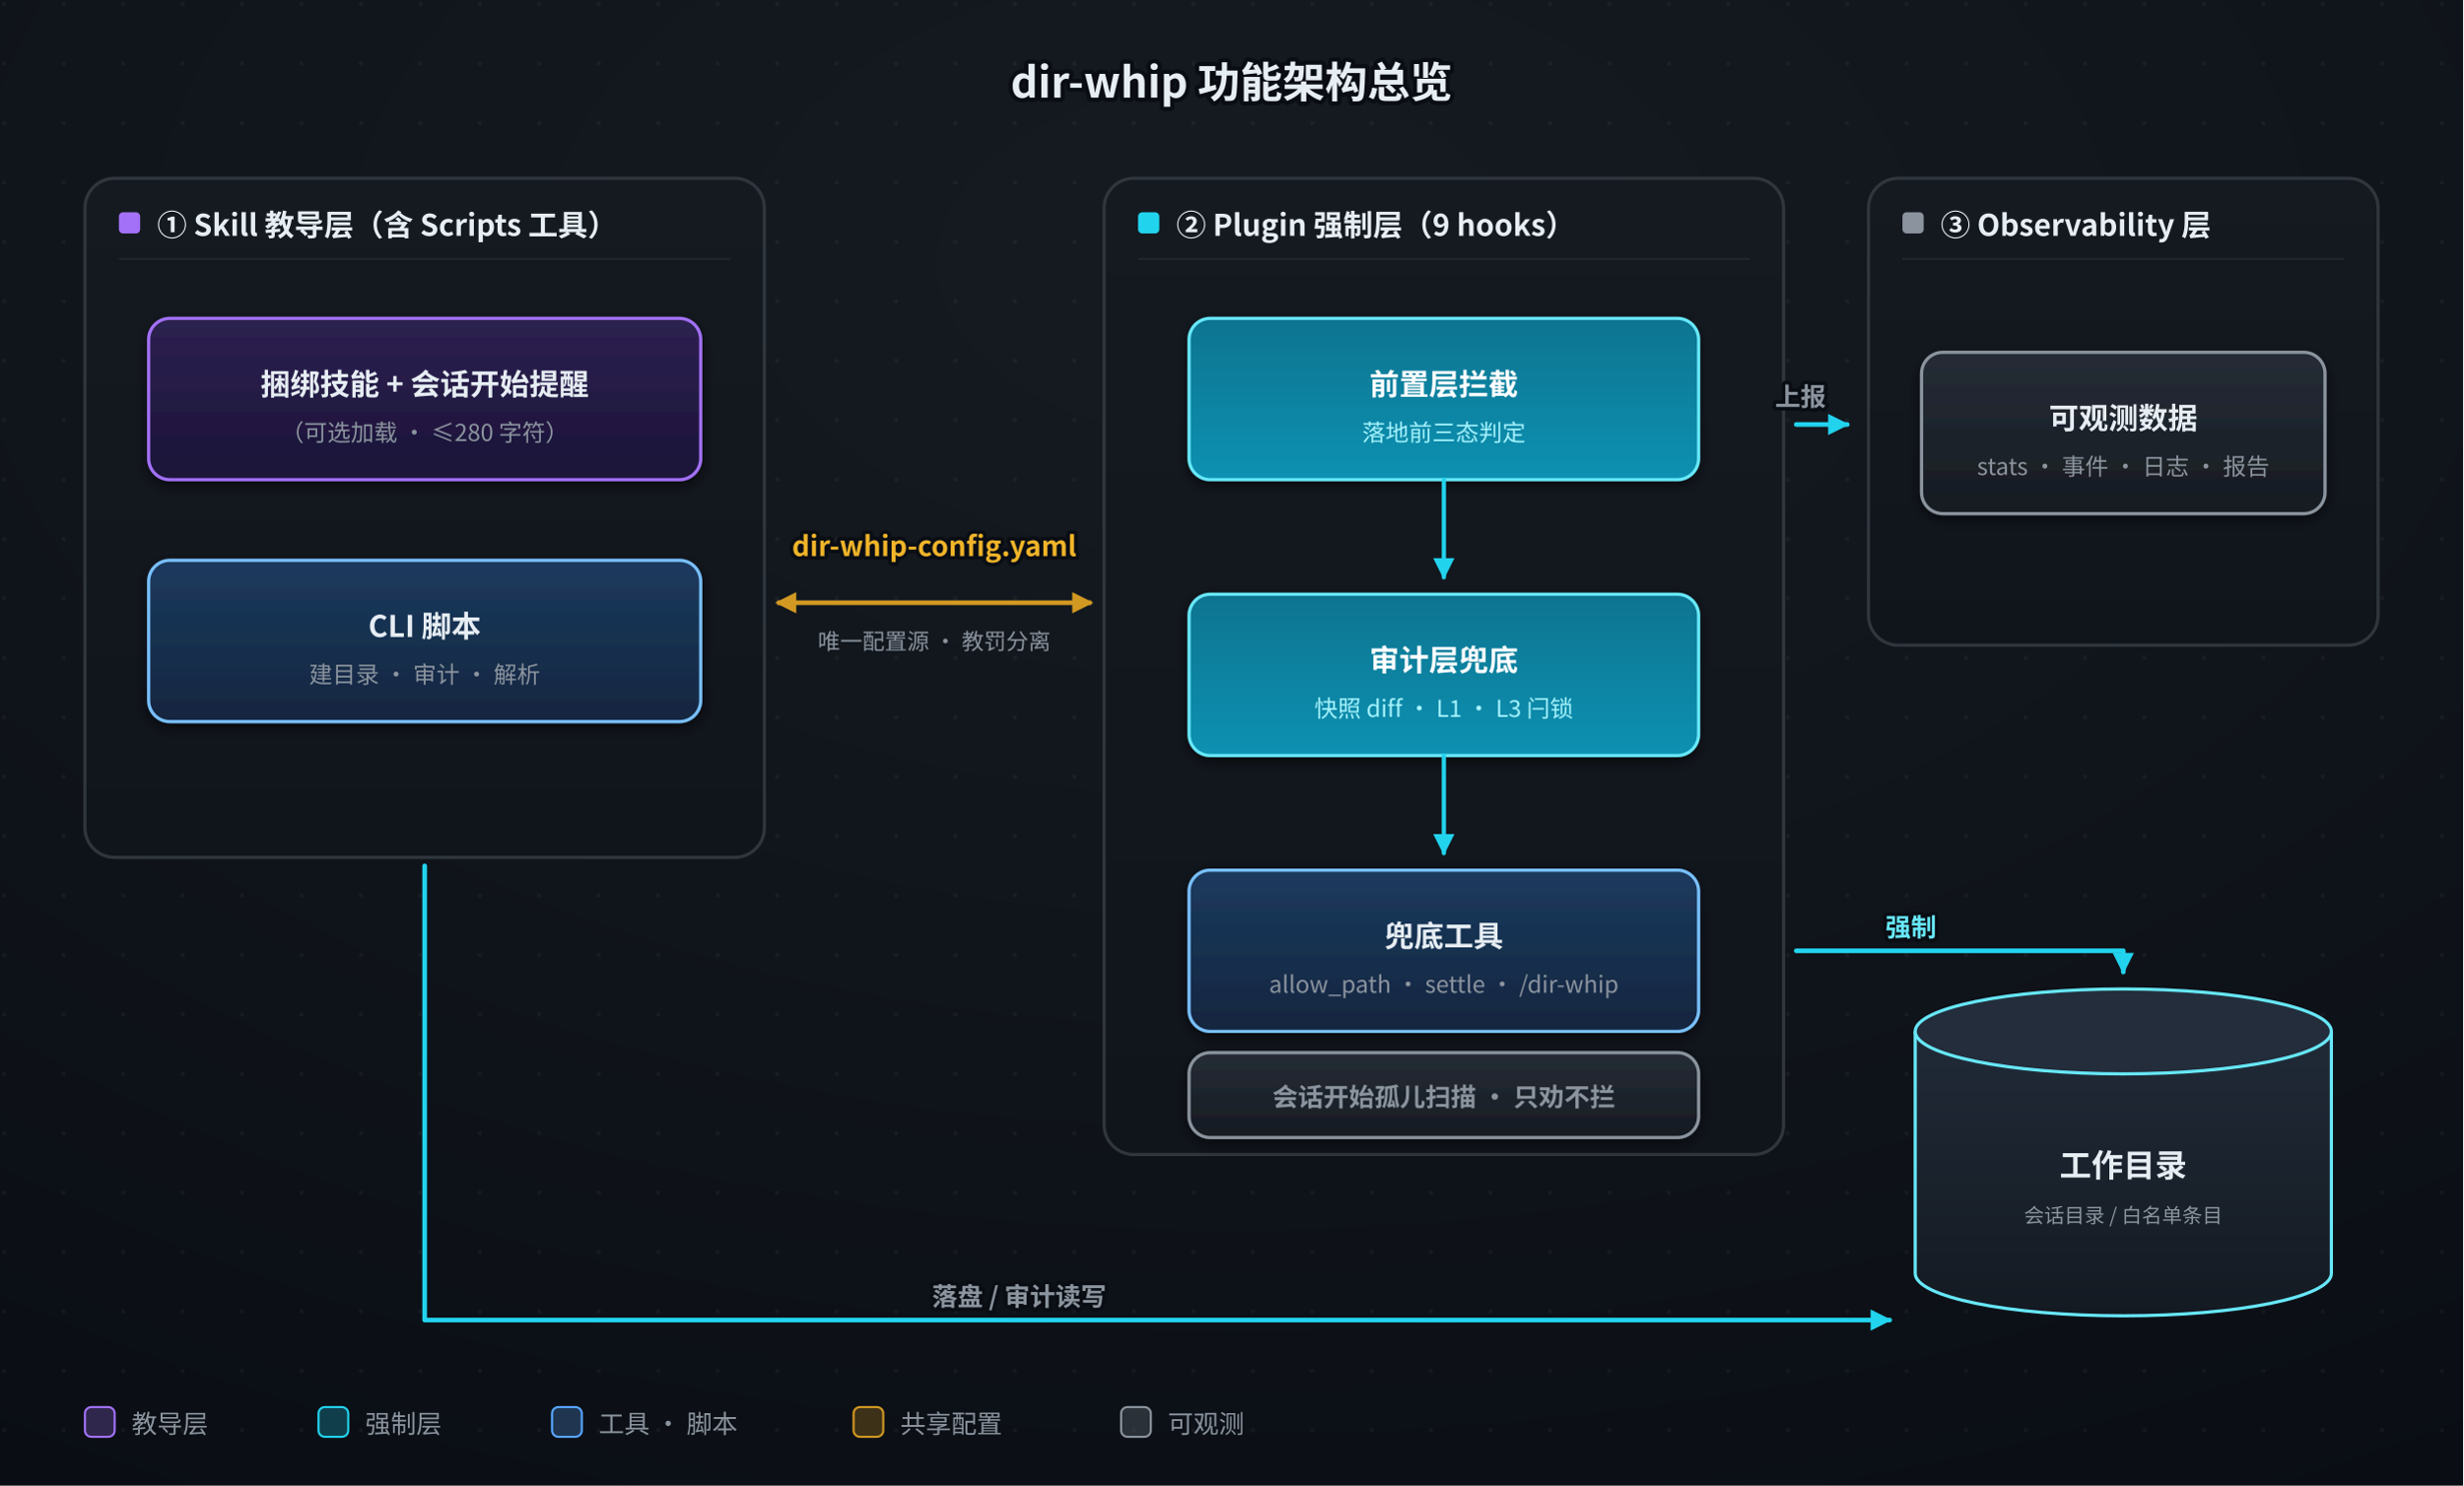
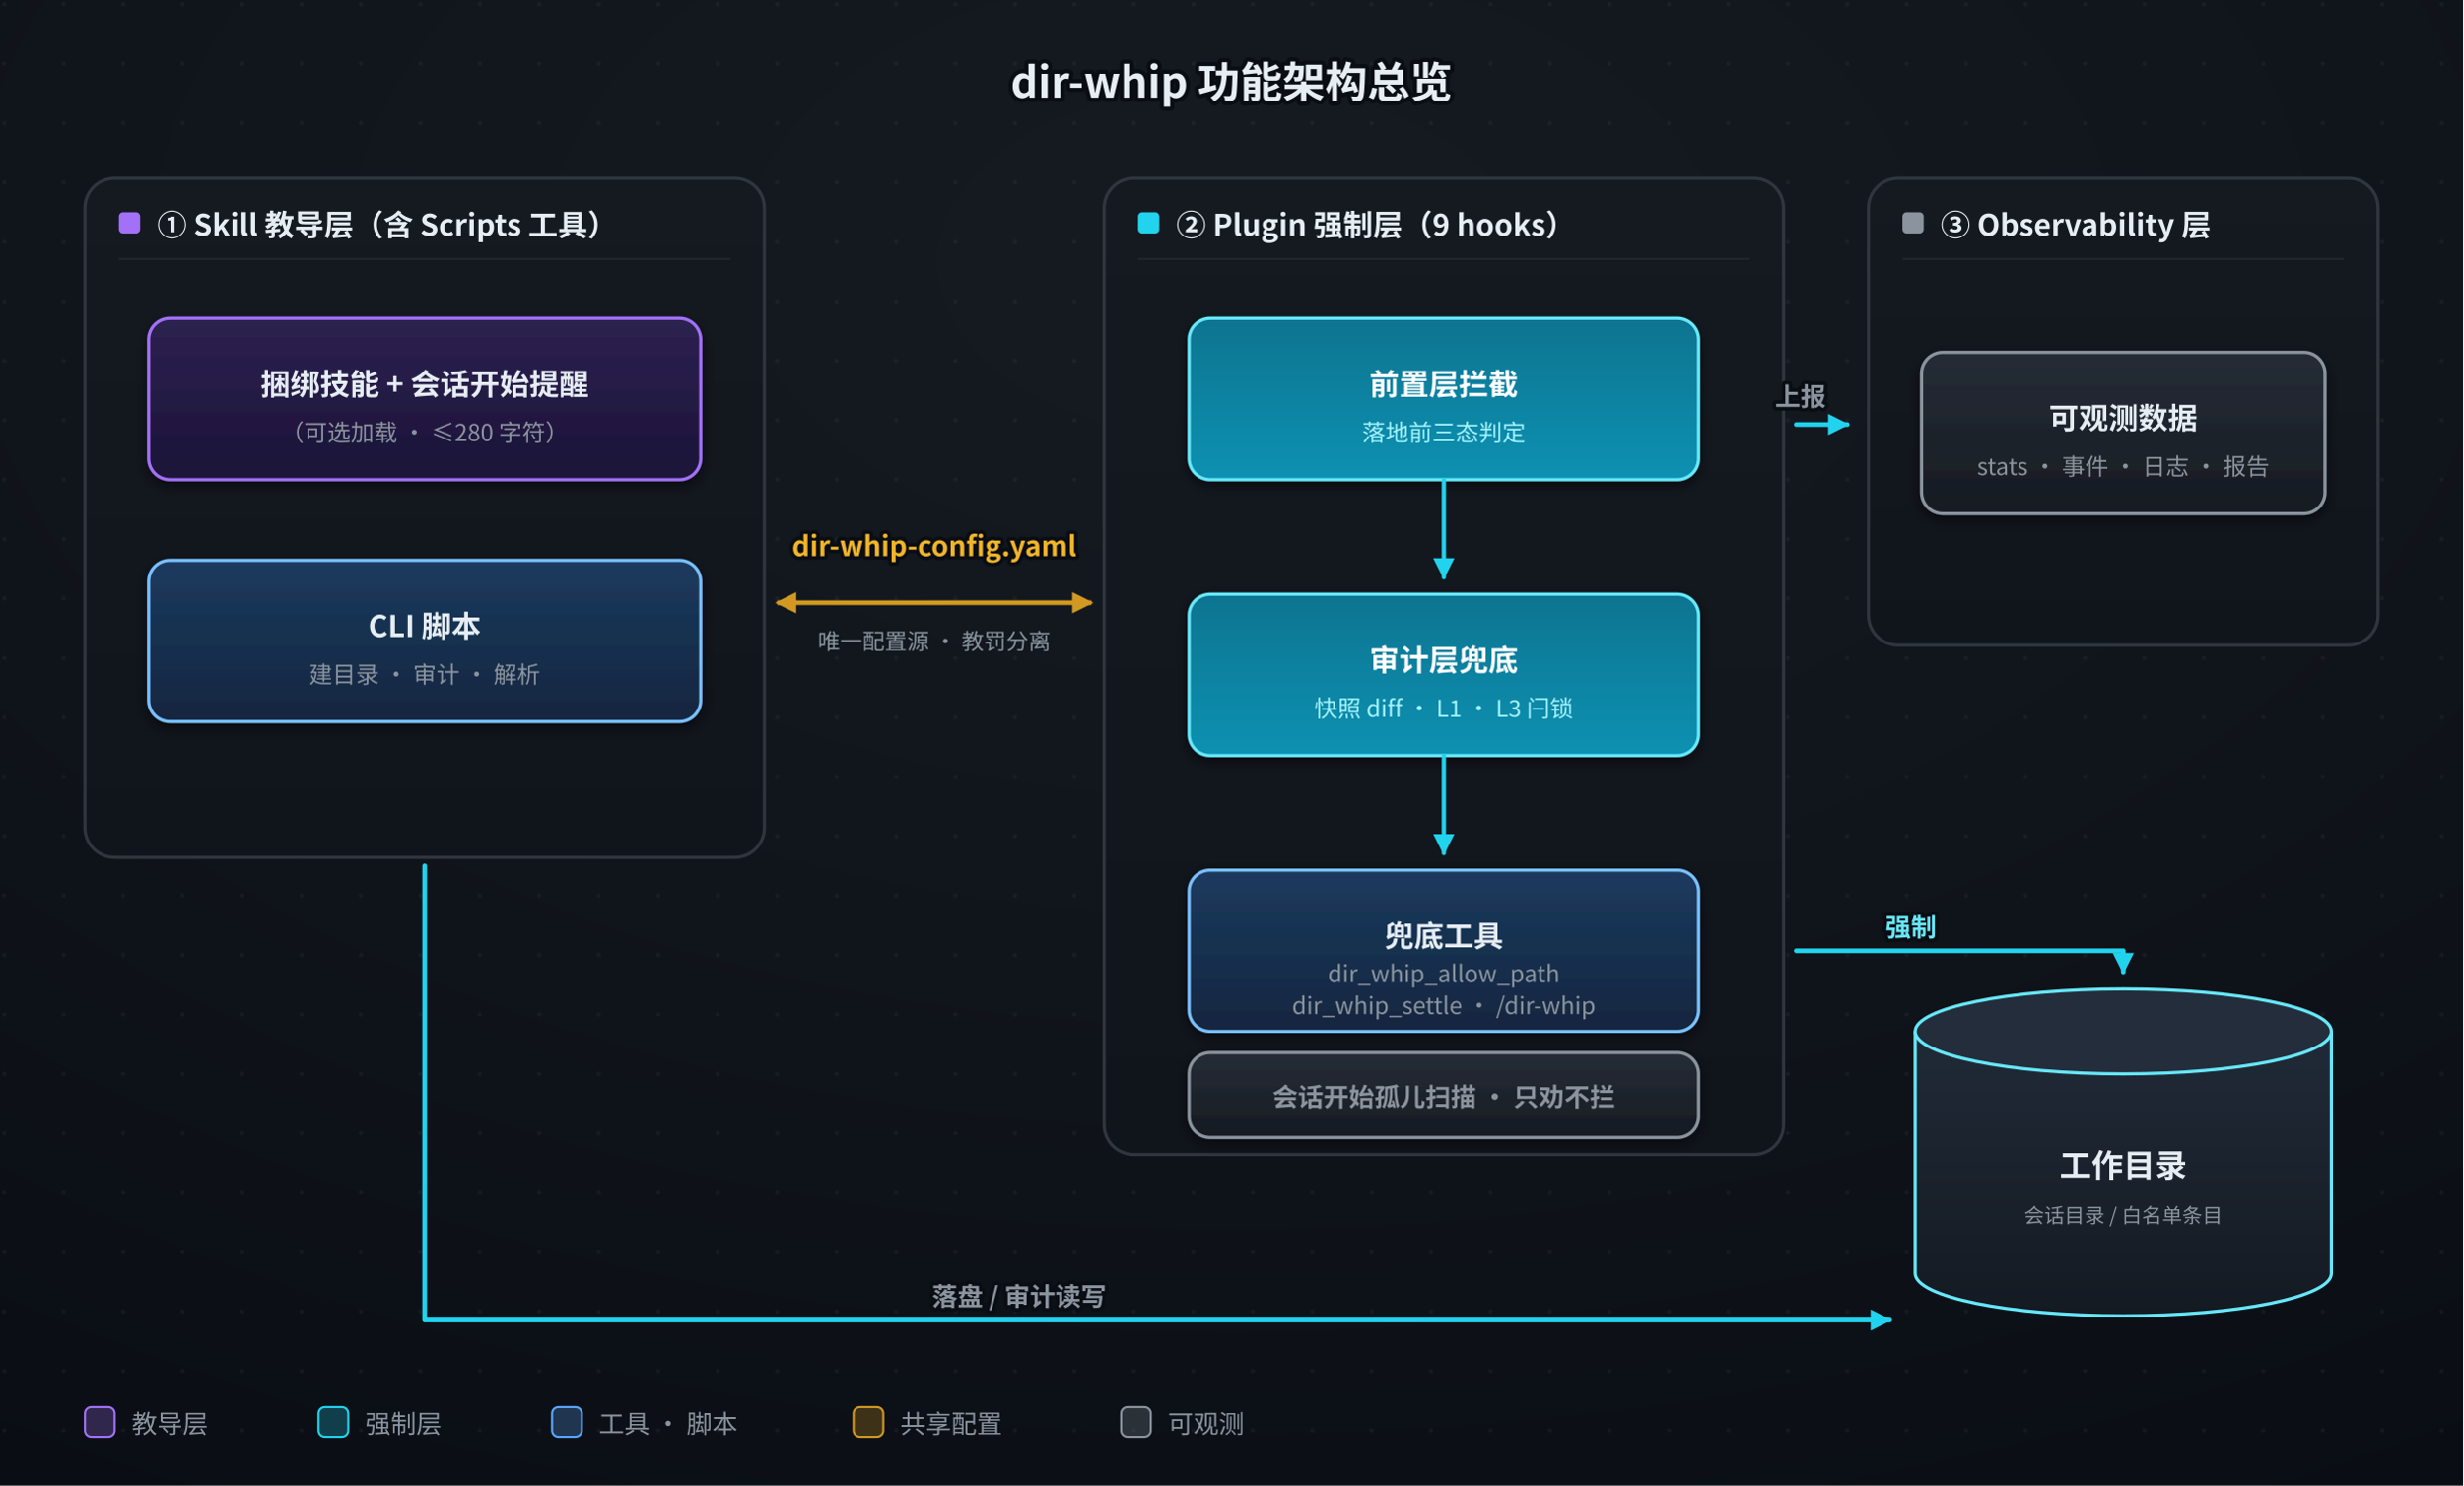
<svg xmlns="http://www.w3.org/2000/svg" width="1160" height="700" viewBox="0 0 1160 700" font-family="'PingFang SC','Microsoft YaHei','Noto Sans CJK SC','Hiragino Sans GB',sans-serif">
  <defs>
    <radialGradient id="bg" cx="50%" cy="18%" r="95%">
      <stop offset="0%" stop-color="#161b22" />
      <stop offset="100%" stop-color="#0a0e14" />
    </radialGradient>
    <linearGradient id="cyanGrad" x1="0" y1="0" x2="0" y2="1">
      <stop offset="0%" stop-color="#0e7490" />
      <stop offset="100%" stop-color="#0891b2" />
    </linearGradient>
    <linearGradient id="purpleGrad" x1="0" y1="0" x2="0" y2="1">
      <stop offset="0%" stop-color="#2d2150" />
      <stop offset="100%" stop-color="#1a1438" />
    </linearGradient>
    <linearGradient id="blueGrad" x1="0" y1="0" x2="0" y2="1">
      <stop offset="0%" stop-color="#1c3a5e" />
      <stop offset="100%" stop-color="#12263f" />
    </linearGradient>
    <linearGradient id="slateGrad" x1="0" y1="0" x2="0" y2="1">
      <stop offset="0%" stop-color="#262c36" />
      <stop offset="100%" stop-color="#161b22" />
    </linearGradient>
    <linearGradient id="panelGrad" x1="0" y1="0" x2="0" y2="1">
      <stop offset="0%" stop-color="#151a21" />
      <stop offset="100%" stop-color="#10141b" />
    </linearGradient>
    <linearGradient id="cylGrad" x1="0" y1="0" x2="0" y2="1">
      <stop offset="0%" stop-color="#202a37" />
      <stop offset="100%" stop-color="#141a22" />
    </linearGradient>
    <pattern id="dots" width="28" height="28" patternUnits="userSpaceOnUse">
      <circle cx="2" cy="2" r="1" fill="#ffffff" opacity="0.04" />
    </pattern>
    <filter id="glow" x="-60%" y="-60%" width="220%" height="220%">
      <feGaussianBlur stdDeviation="3" result="b" />
      <feMerge>
        <feMergeNode in="b" />
        <feMergeNode in="SourceGraphic" />
      </feMerge>
    </filter>
    <filter id="soft" x="-40%" y="-40%" width="180%" height="180%">
      <feDropShadow dx="0" dy="2" stdDeviation="3" flood-color="#000000" flood-opacity="0.55" />
    </filter>
    <marker id="ah-cyan" markerWidth="10" markerHeight="10" refX="9" refY="5" orient="auto" markerUnits="userSpaceOnUse">
      <path d="M0,0 L10,5 L0,10 z" fill="#22d3ee" />
    </marker>
    <marker id="ah-amber" markerWidth="10" markerHeight="10" refX="9" refY="5" orient="auto-start-reverse" markerUnits="userSpaceOnUse">
      <path d="M0,0 L10,5 L0,10 z" fill="#d29922" />
    </marker>
  </defs>
  <rect width="1160" height="700" fill="url(#bg)" />
  <rect width="1160" height="700" fill="url(#dots)" />
  <text x="580" y="46" text-anchor="middle" font-size="20" font-weight="800" fill="#e6edf3" paint-order="stroke" stroke="#0a0e14" stroke-width="4" stroke-linejoin="round">dir-whip 功能架构总览</text>
  <rect x="40" y="84" width="320" height="320" rx="14" fill="url(#panelGrad)" stroke="#30363d" stroke-width="1.5" />
  <rect x="56" y="100" width="10" height="10" rx="2" fill="#a371f7" />
  <text x="74" y="105" dominant-baseline="central" font-size="14" font-weight="700" fill="#e6edf3">① Skill 教导层（含 Scripts 工具）</text>
  <line x1="56" y1="122" x2="344" y2="122" stroke="#21262d" stroke-width="1" />
  <rect x="70" y="150" width="260" height="76" rx="10" fill="url(#purpleGrad)" stroke="#a371f7" stroke-width="1.5" filter="url(#soft)" />
  <text x="200" y="180" text-anchor="middle" dominant-baseline="central" font-size="14" font-weight="700" fill="#e6edf3">捆绑技能 + 会话开始提醒</text>
  <text x="200" y="203" text-anchor="middle" dominant-baseline="central" font-size="11" fill="#8b949e">（可选加载 · ≤280 字符）</text>
  <rect x="70" y="264" width="260" height="76" rx="10" fill="url(#blueGrad)" stroke="#79c0ff" stroke-width="1.5" filter="url(#soft)" />
  <text x="200" y="294" text-anchor="middle" dominant-baseline="central" font-size="14" font-weight="700" fill="#e6edf3">CLI 脚本</text>
  <text x="200" y="317" text-anchor="middle" dominant-baseline="central" font-size="11" fill="#8b949e">建目录 · 审计 · 解析</text>
  <rect x="520" y="84" width="320" height="460" rx="14" fill="url(#panelGrad)" stroke="#30363d" stroke-width="1.5" />
  <rect x="536" y="100" width="10" height="10" rx="2" fill="#22d3ee" />
  <text x="554" y="105" dominant-baseline="central" font-size="14" font-weight="700" fill="#e6edf3">② Plugin 强制层（9 hooks）</text>
  <line x1="536" y1="122" x2="824" y2="122" stroke="#21262d" stroke-width="1" />
  <rect x="560" y="150" width="240" height="76" rx="10" fill="url(#cyanGrad)" stroke="#67e8f9" stroke-width="1.5" filter="url(#soft)" />
  <text x="680" y="180" text-anchor="middle" dominant-baseline="central" font-size="14" font-weight="700" fill="#ffffff">前置层拦截</text>
  <text x="680" y="203" text-anchor="middle" dominant-baseline="central" font-size="11" fill="#a5f3fc">落地前三态判定</text>
  <rect x="560" y="280" width="240" height="76" rx="10" fill="url(#cyanGrad)" stroke="#67e8f9" stroke-width="1.5" filter="url(#soft)" />
  <text x="680" y="310" text-anchor="middle" dominant-baseline="central" font-size="14" font-weight="700" fill="#ffffff">审计层兜底</text>
  <text x="680" y="333" text-anchor="middle" dominant-baseline="central" font-size="11" fill="#a5f3fc">快照 diff · L1 · L3 闩锁</text>
  <rect x="560" y="410" width="240" height="76" rx="10" fill="url(#blueGrad)" stroke="#79c0ff" stroke-width="1.5" filter="url(#soft)" />
  <text x="680" y="440" text-anchor="middle" dominant-baseline="central" font-size="14" font-weight="700" fill="#e6edf3">兜底工具</text>
-   <text x="680" y="463" text-anchor="middle" dominant-baseline="central" font-size="11" fill="#8b949e">allow_path · settle · /dir-whip</text>
+   <text x="680" y="458" text-anchor="middle" dominant-baseline="central" font-size="11" fill="#8b949e">dir_whip_allow_path<tspan x="680" dy="15">dir_whip_settle · /dir-whip</tspan>
+   </text>
  <rect x="560" y="496" width="240" height="40" rx="10" fill="url(#slateGrad)" stroke="#8b949e" stroke-width="1.5" filter="url(#soft)" />
  <text x="680" y="516" text-anchor="middle" dominant-baseline="central" font-size="12" font-weight="700" fill="#8b949e">会话开始孤儿扫描 · 只劝不拦</text>
  <g fill="none" stroke="#22d3ee" stroke-width="2" stroke-linecap="round">
    <path d="M680,226 L680,272" marker-end="url(#ah-cyan)" />
    <path d="M680,356 L680,402" marker-end="url(#ah-cyan)" />
  </g>
  <path d="M366,284 L514,284" fill="none" stroke="#d29922" stroke-width="2.2" marker-start="url(#ah-amber)" marker-end="url(#ah-amber)" />
  <text x="440" y="262" text-anchor="middle" font-size="13" font-weight="700" fill="#f0b429" paint-order="stroke" stroke="#0a0e14" stroke-width="3.5" stroke-linejoin="round">dir-whip-config.yaml</text>
  <text x="440" y="306" text-anchor="middle" font-size="10.5" fill="#8b949e">唯一配置源 · 教罚分离</text>
  <rect x="880" y="84" width="240" height="220" rx="14" fill="url(#panelGrad)" stroke="#30363d" stroke-width="1.5" />
  <rect x="896" y="100" width="10" height="10" rx="2" fill="#8b949e" />
  <text x="914" y="105" dominant-baseline="central" font-size="14" font-weight="700" fill="#e6edf3">③ Observability 层</text>
  <line x1="896" y1="122" x2="1104" y2="122" stroke="#21262d" stroke-width="1" />
  <rect x="905" y="166" width="190" height="76" rx="10" fill="url(#slateGrad)" stroke="#8b949e" stroke-width="1.5" filter="url(#soft)" />
  <text x="1000" y="196" text-anchor="middle" dominant-baseline="central" font-size="14" font-weight="700" fill="#e6edf3">可观测数据</text>
  <text x="1000" y="219" text-anchor="middle" dominant-baseline="central" font-size="11" fill="#8b949e">stats · 事件 · 日志 · 报告</text>
  <path d="M902,486 V600 A98,20 0 0 0 1098,600 V486" fill="url(#cylGrad)" stroke="#67e8f9" stroke-width="1.5" />
  <ellipse cx="1000" cy="486" rx="98" ry="20" fill="#232d3b" stroke="#67e8f9" stroke-width="1.5" />
  <text x="1000" y="548" text-anchor="middle" dominant-baseline="central" font-size="15" font-weight="700" fill="#e6edf3">工作目录</text>
  <text x="1000" y="572" text-anchor="middle" dominant-baseline="central" font-size="9.5" fill="#8b949e">会话目录 / 白名单条目</text>
  <g fill="none" stroke-width="2.2" stroke-linecap="round" stroke-linejoin="round">
    <path d="M846,200 L870,200" stroke="#22d3ee" marker-end="url(#ah-cyan)" />
    <path d="M846,448 L1000,448 L1000,458" stroke="#22d3ee" marker-end="url(#ah-cyan)" />
    <path d="M200,408 L200,622 L890,622" stroke="#22d3ee" marker-end="url(#ah-cyan)" />
  </g>
  <g font-size="12" font-weight="600" dominant-baseline="central" paint-order="stroke" stroke="#0a0e14" stroke-width="3.5" stroke-linejoin="round">
    <text x="848" y="186" text-anchor="middle" fill="#8b949e">上报</text>
    <text x="900" y="436" text-anchor="middle" fill="#67e8f9">强制</text>
    <text x="480" y="610" text-anchor="middle" fill="#8b949e">落盘 / 审计读写</text>
  </g>
  <g font-size="12" fill="#8b949e" dominant-baseline="central">
    <rect x="40" y="663" width="14" height="14" rx="3" fill="#a371f7" fill-opacity="0.25" stroke="#a371f7" />
    <text x="62" y="670">教导层</text>
    <rect x="150" y="663" width="14" height="14" rx="3" fill="#22d3ee" fill-opacity="0.25" stroke="#22d3ee" />
    <text x="172" y="670">强制层</text>
    <rect x="260" y="663" width="14" height="14" rx="3" fill="#58a6ff" fill-opacity="0.25" stroke="#58a6ff" />
    <text x="282" y="670">工具 · 脚本</text>
    <rect x="402" y="663" width="14" height="14" rx="3" fill="#d29922" fill-opacity="0.25" stroke="#d29922" />
    <text x="424" y="670">共享配置</text>
    <rect x="528" y="663" width="14" height="14" rx="3" fill="#8b949e" fill-opacity="0.25" stroke="#8b949e" />
    <text x="550" y="670">可观测</text>
  </g>
</svg>
